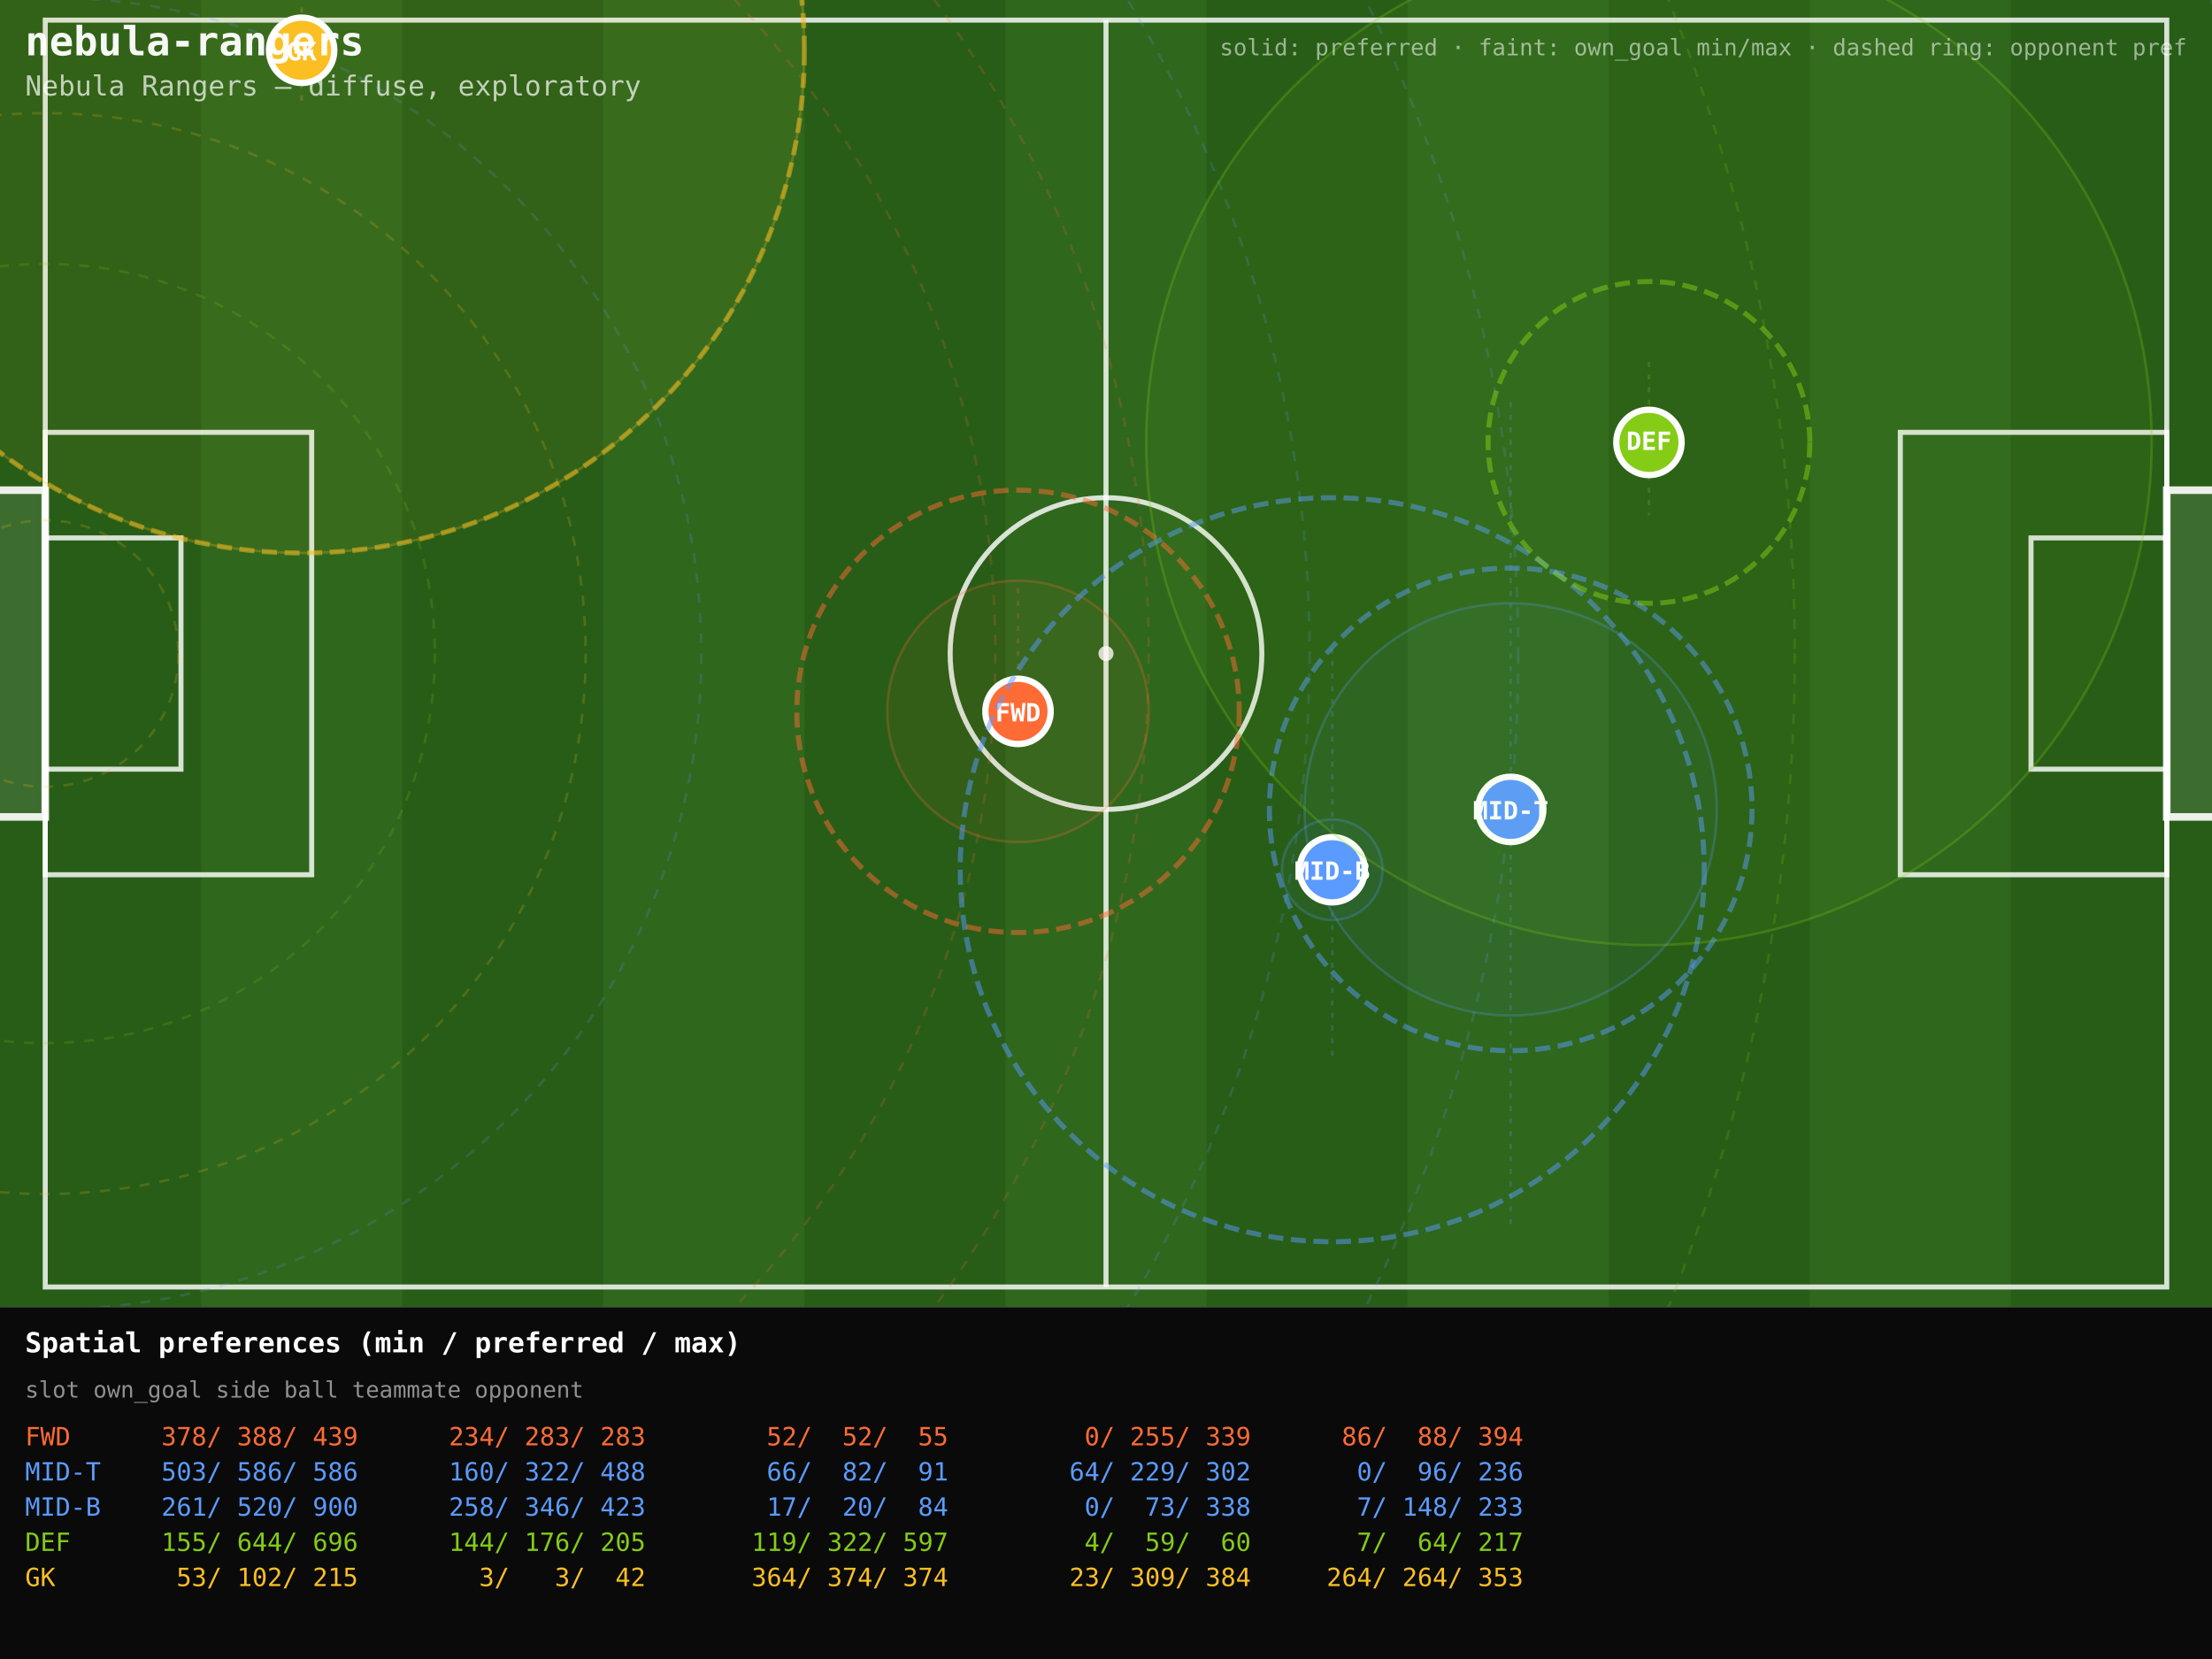
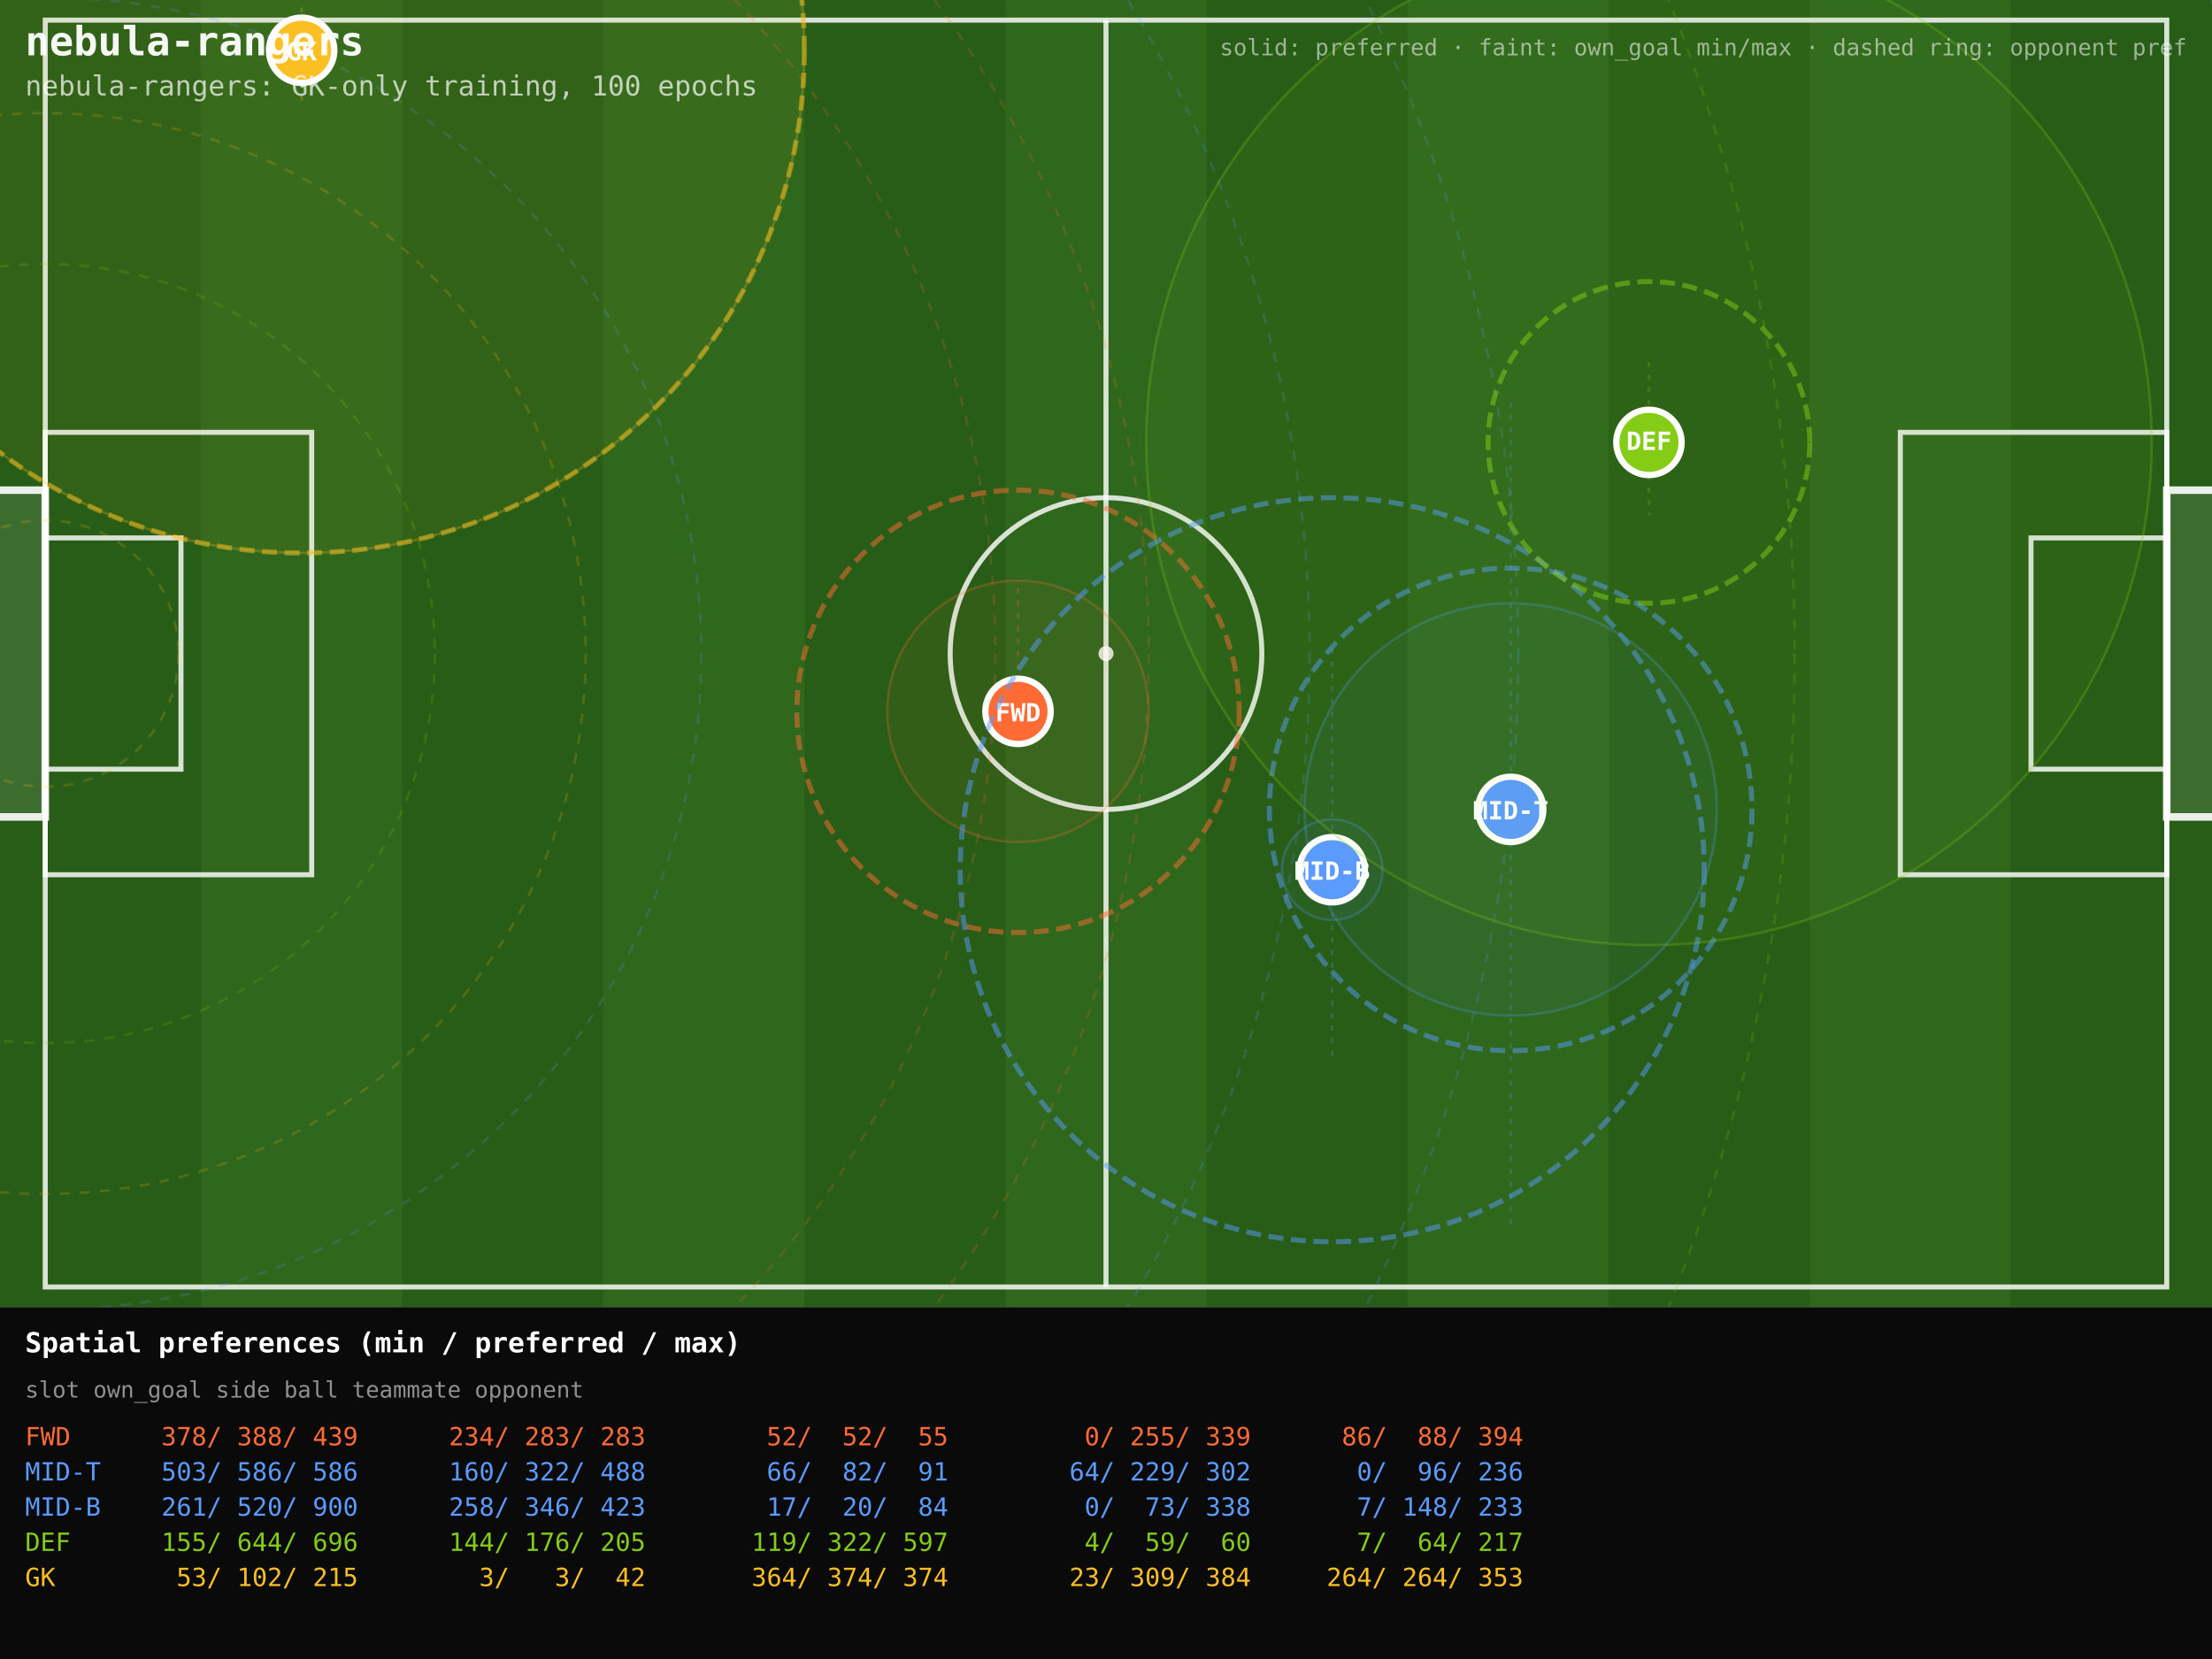
<svg xmlns="http://www.w3.org/2000/svg" viewBox="0 0 880 660" font-family="ui-monospace,Menlo,monospace">
  <rect width="880" height="520" fill="#2a6318" />
  <rect x="0" y="0" width="80" height="520" fill="black" fill-opacity="0.06" />
  <rect x="80" y="0" width="80" height="520" fill="white" fill-opacity="0.025" />
  <rect x="160" y="0" width="80" height="520" fill="black" fill-opacity="0.06" />
  <rect x="240" y="0" width="80" height="520" fill="white" fill-opacity="0.025" />
  <rect x="320" y="0" width="80" height="520" fill="black" fill-opacity="0.06" />
  <rect x="400" y="0" width="80" height="520" fill="white" fill-opacity="0.025" />
  <rect x="480" y="0" width="80" height="520" fill="black" fill-opacity="0.06" />
  <rect x="560" y="0" width="80" height="520" fill="white" fill-opacity="0.025" />
  <rect x="640" y="0" width="80" height="520" fill="black" fill-opacity="0.06" />
  <rect x="720" y="0" width="80" height="520" fill="white" fill-opacity="0.025" />
  <rect x="800" y="0" width="80" height="520" fill="black" fill-opacity="0.06" />
  <rect x="18" y="8" width="844" height="504" fill="none" stroke="rgba(255,255,255,0.82)" stroke-width="2" />
  <line x1="440" y1="8" x2="440" y2="512" stroke="rgba(255,255,255,0.82)" stroke-width="2" />
  <circle cx="440" cy="260" r="62" fill="none" stroke="rgba(255,255,255,0.82)" stroke-width="2" />
  <circle cx="440" cy="260" r="3" fill="rgba(255,255,255,0.8)" />
  <rect x="18" y="172" width="106" height="176" fill="none" stroke="rgba(255,255,255,0.82)" stroke-width="2" />
  <rect x="756" y="172" width="106" height="176" fill="none" stroke="rgba(255,255,255,0.82)" stroke-width="2" />
  <rect x="18" y="214" width="54" height="92" fill="none" stroke="rgba(255,255,255,0.82)" stroke-width="2" />
  <rect x="808" y="214" width="54" height="92" fill="none" stroke="rgba(255,255,255,0.82)" stroke-width="2" />
  <rect x="-8" y="195" width="26" height="130" fill="rgba(255,255,255,0.1)" stroke="rgba(255,255,255,0.9)" stroke-width="3" />
  <rect x="862" y="195" width="26" height="130" fill="rgba(255,255,255,0.1)" stroke="rgba(255,255,255,0.9)" stroke-width="3" />
  <circle cx="18" cy="260" r="378" fill="none" stroke="#ff6b35" stroke-width="1" stroke-opacity="0.18" stroke-dasharray="4,4" />
  <circle cx="18" cy="260" r="439" fill="none" stroke="#ff6b35" stroke-width="1" stroke-opacity="0.18" stroke-dasharray="4,4" />
  <circle cx="18" cy="260" r="503" fill="none" stroke="#5b9bff" stroke-width="1" stroke-opacity="0.18" stroke-dasharray="4,4" />
  <circle cx="18" cy="260" r="586" fill="none" stroke="#5b9bff" stroke-width="1" stroke-opacity="0.18" stroke-dasharray="4,4" />
  <circle cx="18" cy="260" r="261" fill="none" stroke="#5b9bff" stroke-width="1" stroke-opacity="0.18" stroke-dasharray="4,4" />
  <circle cx="18" cy="260" r="900" fill="none" stroke="#5b9bff" stroke-width="1" stroke-opacity="0.18" stroke-dasharray="4,4" />
  <circle cx="18" cy="260" r="155" fill="none" stroke="#84cc16" stroke-width="1" stroke-opacity="0.18" stroke-dasharray="4,4" />
  <circle cx="18" cy="260" r="696" fill="none" stroke="#84cc16" stroke-width="1" stroke-opacity="0.18" stroke-dasharray="4,4" />
  <circle cx="18" cy="260" r="53" fill="none" stroke="#fbbf24" stroke-width="1" stroke-opacity="0.18" stroke-dasharray="4,4" />
  <circle cx="18" cy="260" r="215" fill="none" stroke="#fbbf24" stroke-width="1" stroke-opacity="0.18" stroke-dasharray="4,4" />
  <line x1="405" y1="234" x2="405" y2="283" stroke="#ff6b35" stroke-width="1" stroke-opacity="0.22" stroke-dasharray="2,3" />
  <circle cx="405" cy="283" r="52" fill="#ff6b35" fill-opacity="0.05" stroke="#ff6b35" stroke-width="1" stroke-opacity="0.25" />
  <circle cx="405" cy="283" r="88" fill="none" stroke="#ff6b35" stroke-width="2" stroke-opacity="0.5" stroke-dasharray="6,3" />
  <circle cx="405" cy="283" r="13" fill="#ff6b35" stroke="white" stroke-width="2.5" />
  <text x="405" y="287" fill="white" font-size="10" font-weight="bold" text-anchor="middle">FWD</text>
  <line x1="601" y1="160" x2="601" y2="488" stroke="#5b9bff" stroke-width="1" stroke-opacity="0.22" stroke-dasharray="2,3" />
  <circle cx="601" cy="322" r="82" fill="#5b9bff" fill-opacity="0.05" stroke="#5b9bff" stroke-width="1" stroke-opacity="0.25" />
  <circle cx="601" cy="322" r="96" fill="none" stroke="#5b9bff" stroke-width="2" stroke-opacity="0.5" stroke-dasharray="6,3" />
  <circle cx="601" cy="322" r="13" fill="#5b9bff" stroke="white" stroke-width="2.5" />
  <text x="601" y="326" fill="white" font-size="10" font-weight="bold" text-anchor="middle">MID-T</text>
  <line x1="530" y1="258" x2="530" y2="423" stroke="#5b9bff" stroke-width="1" stroke-opacity="0.22" stroke-dasharray="2,3" />
  <circle cx="530" cy="346" r="20" fill="#5b9bff" fill-opacity="0.05" stroke="#5b9bff" stroke-width="1" stroke-opacity="0.25" />
  <circle cx="530" cy="346" r="148" fill="none" stroke="#5b9bff" stroke-width="2" stroke-opacity="0.5" stroke-dasharray="6,3" />
  <circle cx="530" cy="346" r="13" fill="#5b9bff" stroke="white" stroke-width="2.5" />
  <text x="530" y="350" fill="white" font-size="10" font-weight="bold" text-anchor="middle">MID-B</text>
  <line x1="656" y1="144" x2="656" y2="205" stroke="#84cc16" stroke-width="1" stroke-opacity="0.22" stroke-dasharray="2,3" />
  <circle cx="656" cy="176" r="200" fill="#84cc16" fill-opacity="0.05" stroke="#84cc16" stroke-width="1" stroke-opacity="0.25" />
  <circle cx="656" cy="176" r="64" fill="none" stroke="#84cc16" stroke-width="2" stroke-opacity="0.5" stroke-dasharray="6,3" />
  <circle cx="656" cy="176" r="13" fill="#84cc16" stroke="white" stroke-width="2.5" />
  <text x="656" y="179" fill="white" font-size="10" font-weight="bold" text-anchor="middle">DEF</text>
  <line x1="120" y1="3" x2="120" y2="42" stroke="#fbbf24" stroke-width="1" stroke-opacity="0.22" stroke-dasharray="2,3" />
  <circle cx="120" cy="20" r="200" fill="#fbbf24" fill-opacity="0.05" stroke="#fbbf24" stroke-width="1" stroke-opacity="0.25" />
  <circle cx="120" cy="20" r="200" fill="none" stroke="#fbbf24" stroke-width="2" stroke-opacity="0.5" stroke-dasharray="6,3" />
  <circle cx="120" cy="20" r="13" fill="#fbbf24" stroke="white" stroke-width="2.5" />
  <text x="120" y="24" fill="white" font-size="10" font-weight="bold" text-anchor="middle">GK</text>
  <text x="10" y="22" fill="rgba(255,255,255,0.95)" font-size="16" font-weight="bold">nebula-rangers</text>
-   <text x="10" y="38" fill="rgba(255,255,255,0.7)" font-size="11">Nebula Rangers — diffuse, exploratory</text>
+   <text x="10" y="38" fill="rgba(255,255,255,0.7)" font-size="11">nebula-rangers: GK-only training, 100 epochs</text>
  <text x="870" y="22" fill="rgba(255,255,255,0.55)" font-size="9" text-anchor="end">solid: preferred · faint: own_goal min/max · dashed ring: opponent pref</text>
  <rect y="520" width="880" height="140" fill="#0a0a0a" />
  <text x="10" y="538" fill="white" font-size="11" font-weight="bold">Spatial preferences (min / preferred / max)</text>
  <text x="10" y="556" fill="rgba(255,255,255,0.55)" font-size="9">slot     own_goal              side                 ball                 teammate           opponent</text>
  <text x="10" y="575" fill="#ff6b35" font-size="10" xml:space="preserve">FWD      378/ 388/ 439      234/ 283/ 283        52/  52/  55         0/ 255/ 339      86/  88/ 394</text>
  <text x="10" y="589" fill="#5b9bff" font-size="10" xml:space="preserve">MID-T    503/ 586/ 586      160/ 322/ 488        66/  82/  91        64/ 229/ 302       0/  96/ 236</text>
  <text x="10" y="603" fill="#5b9bff" font-size="10" xml:space="preserve">MID-B    261/ 520/ 900      258/ 346/ 423        17/  20/  84         0/  73/ 338       7/ 148/ 233</text>
  <text x="10" y="617" fill="#84cc16" font-size="10" xml:space="preserve">DEF      155/ 644/ 696      144/ 176/ 205       119/ 322/ 597         4/  59/  60       7/  64/ 217</text>
  <text x="10" y="631" fill="#fbbf24" font-size="10" xml:space="preserve">GK        53/ 102/ 215        3/   3/  42       364/ 374/ 374        23/ 309/ 384     264/ 264/ 353</text>
</svg>
